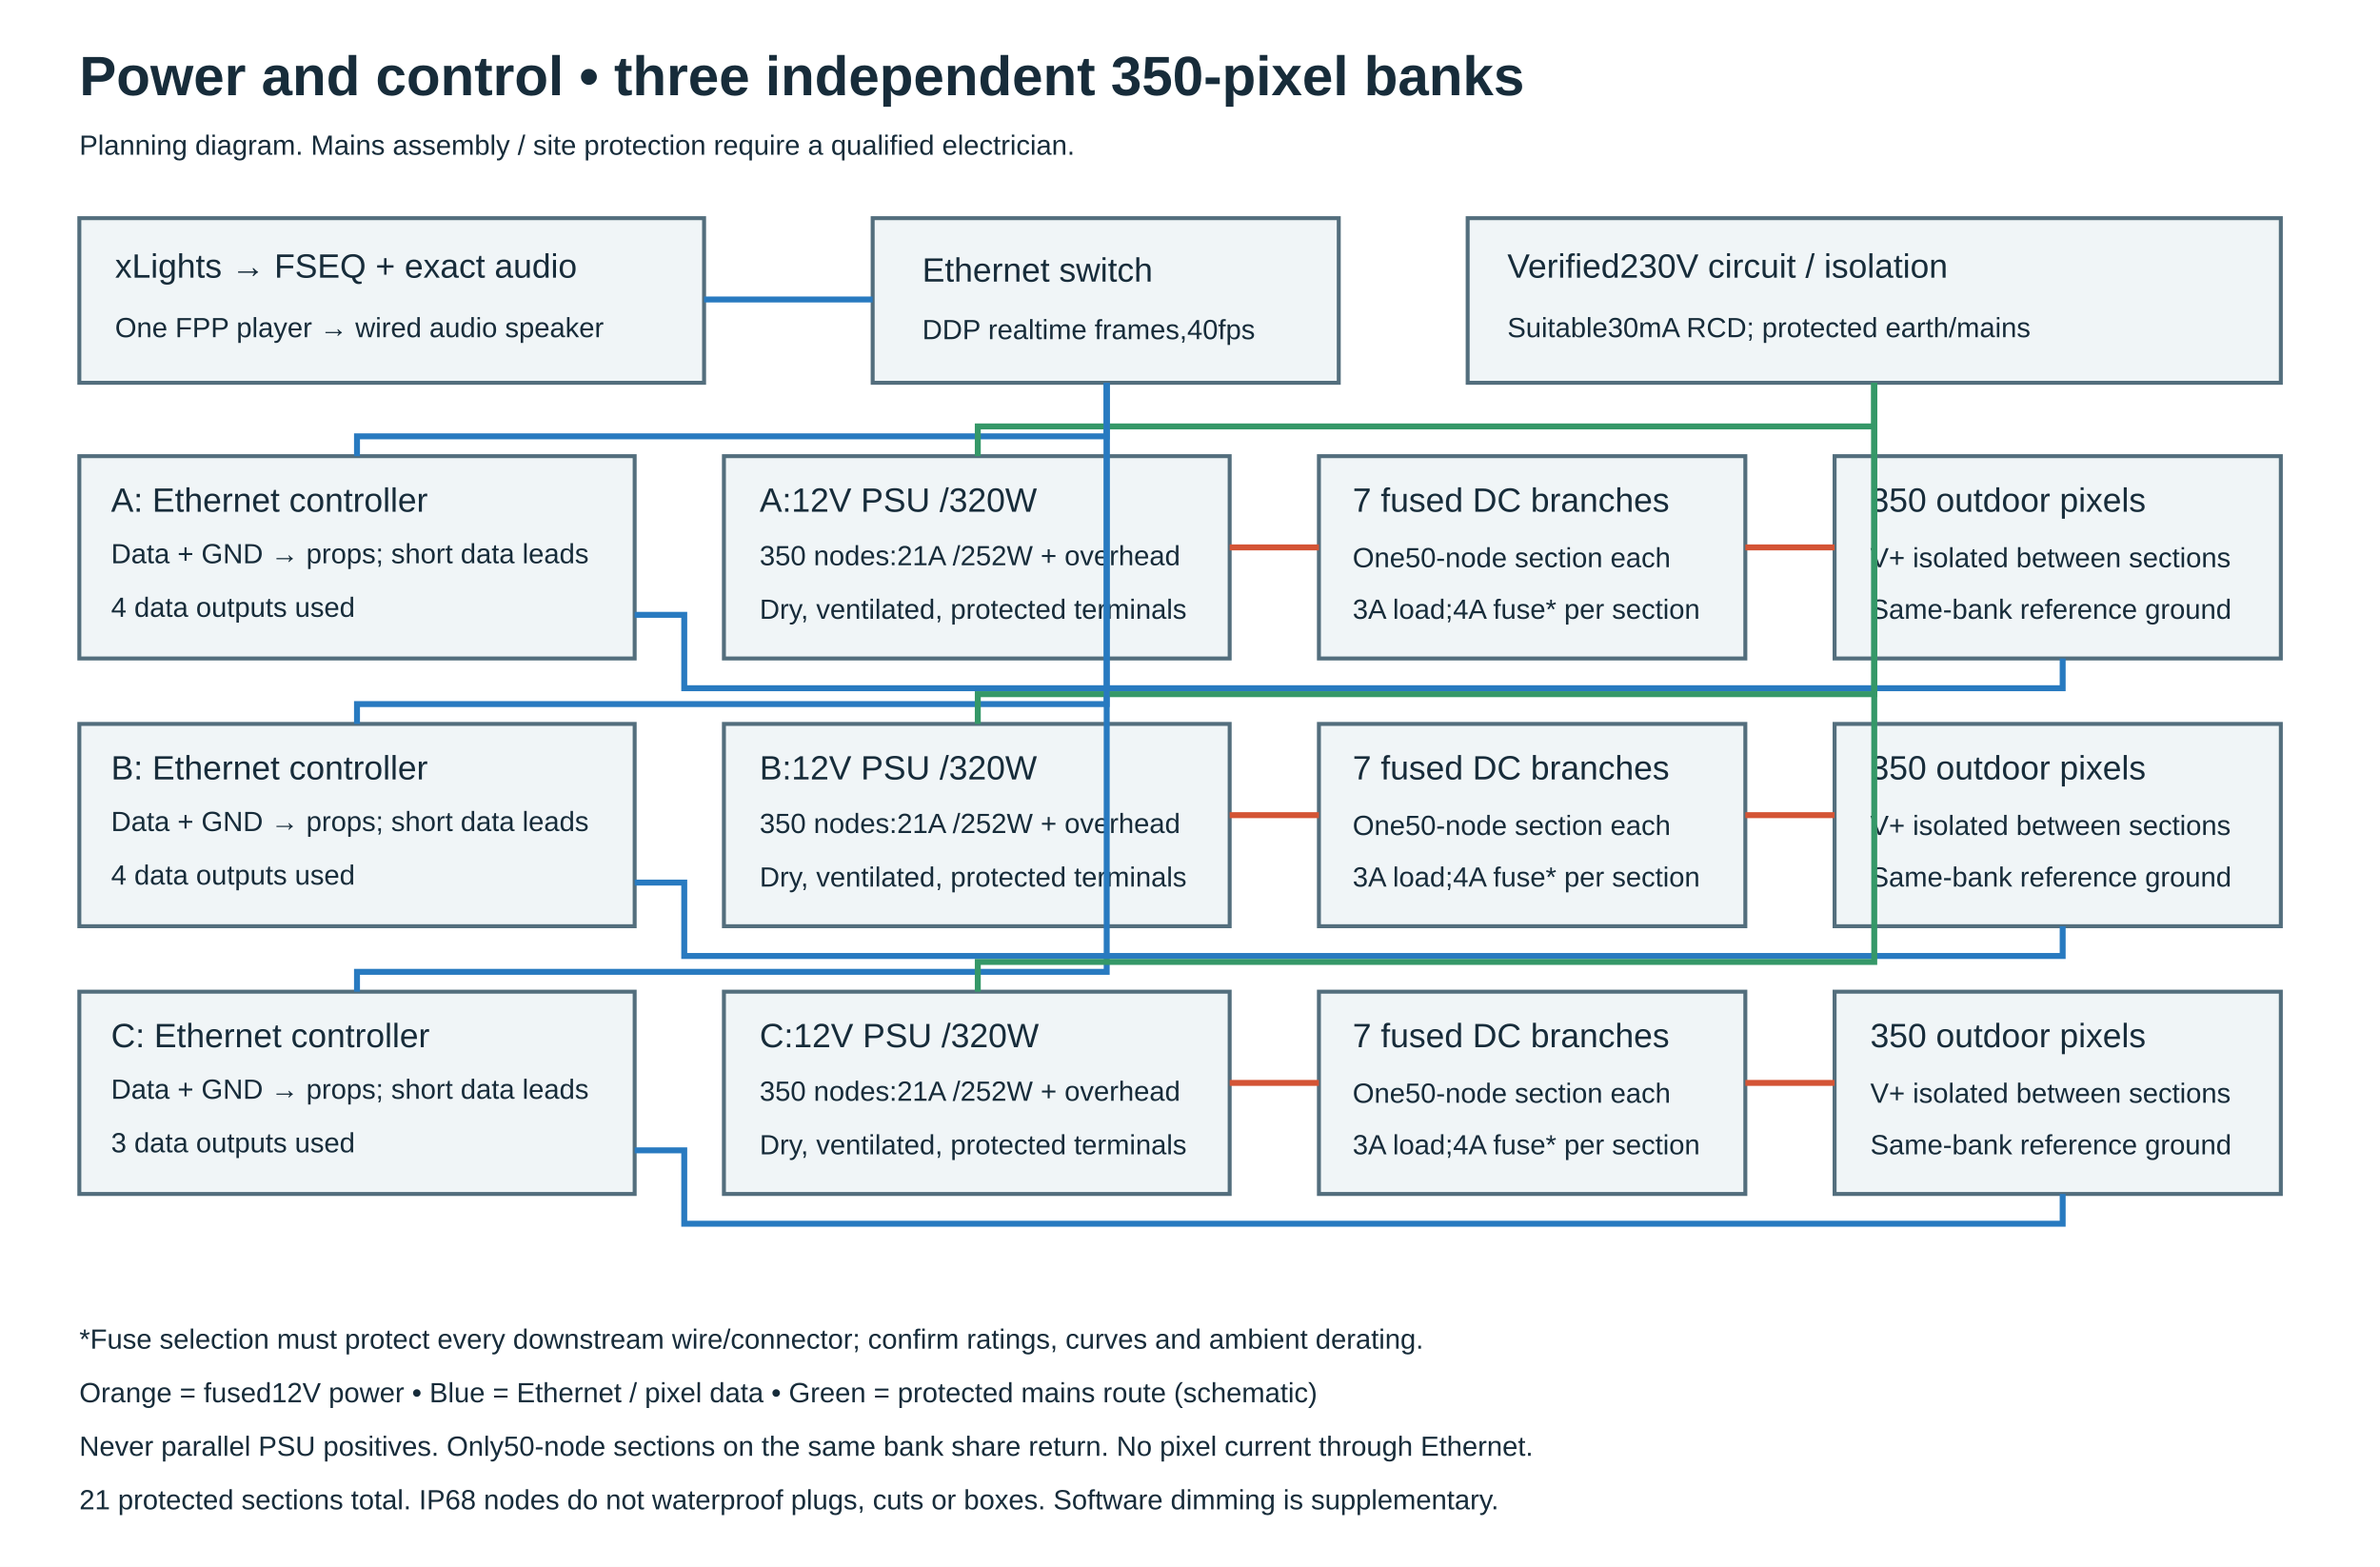
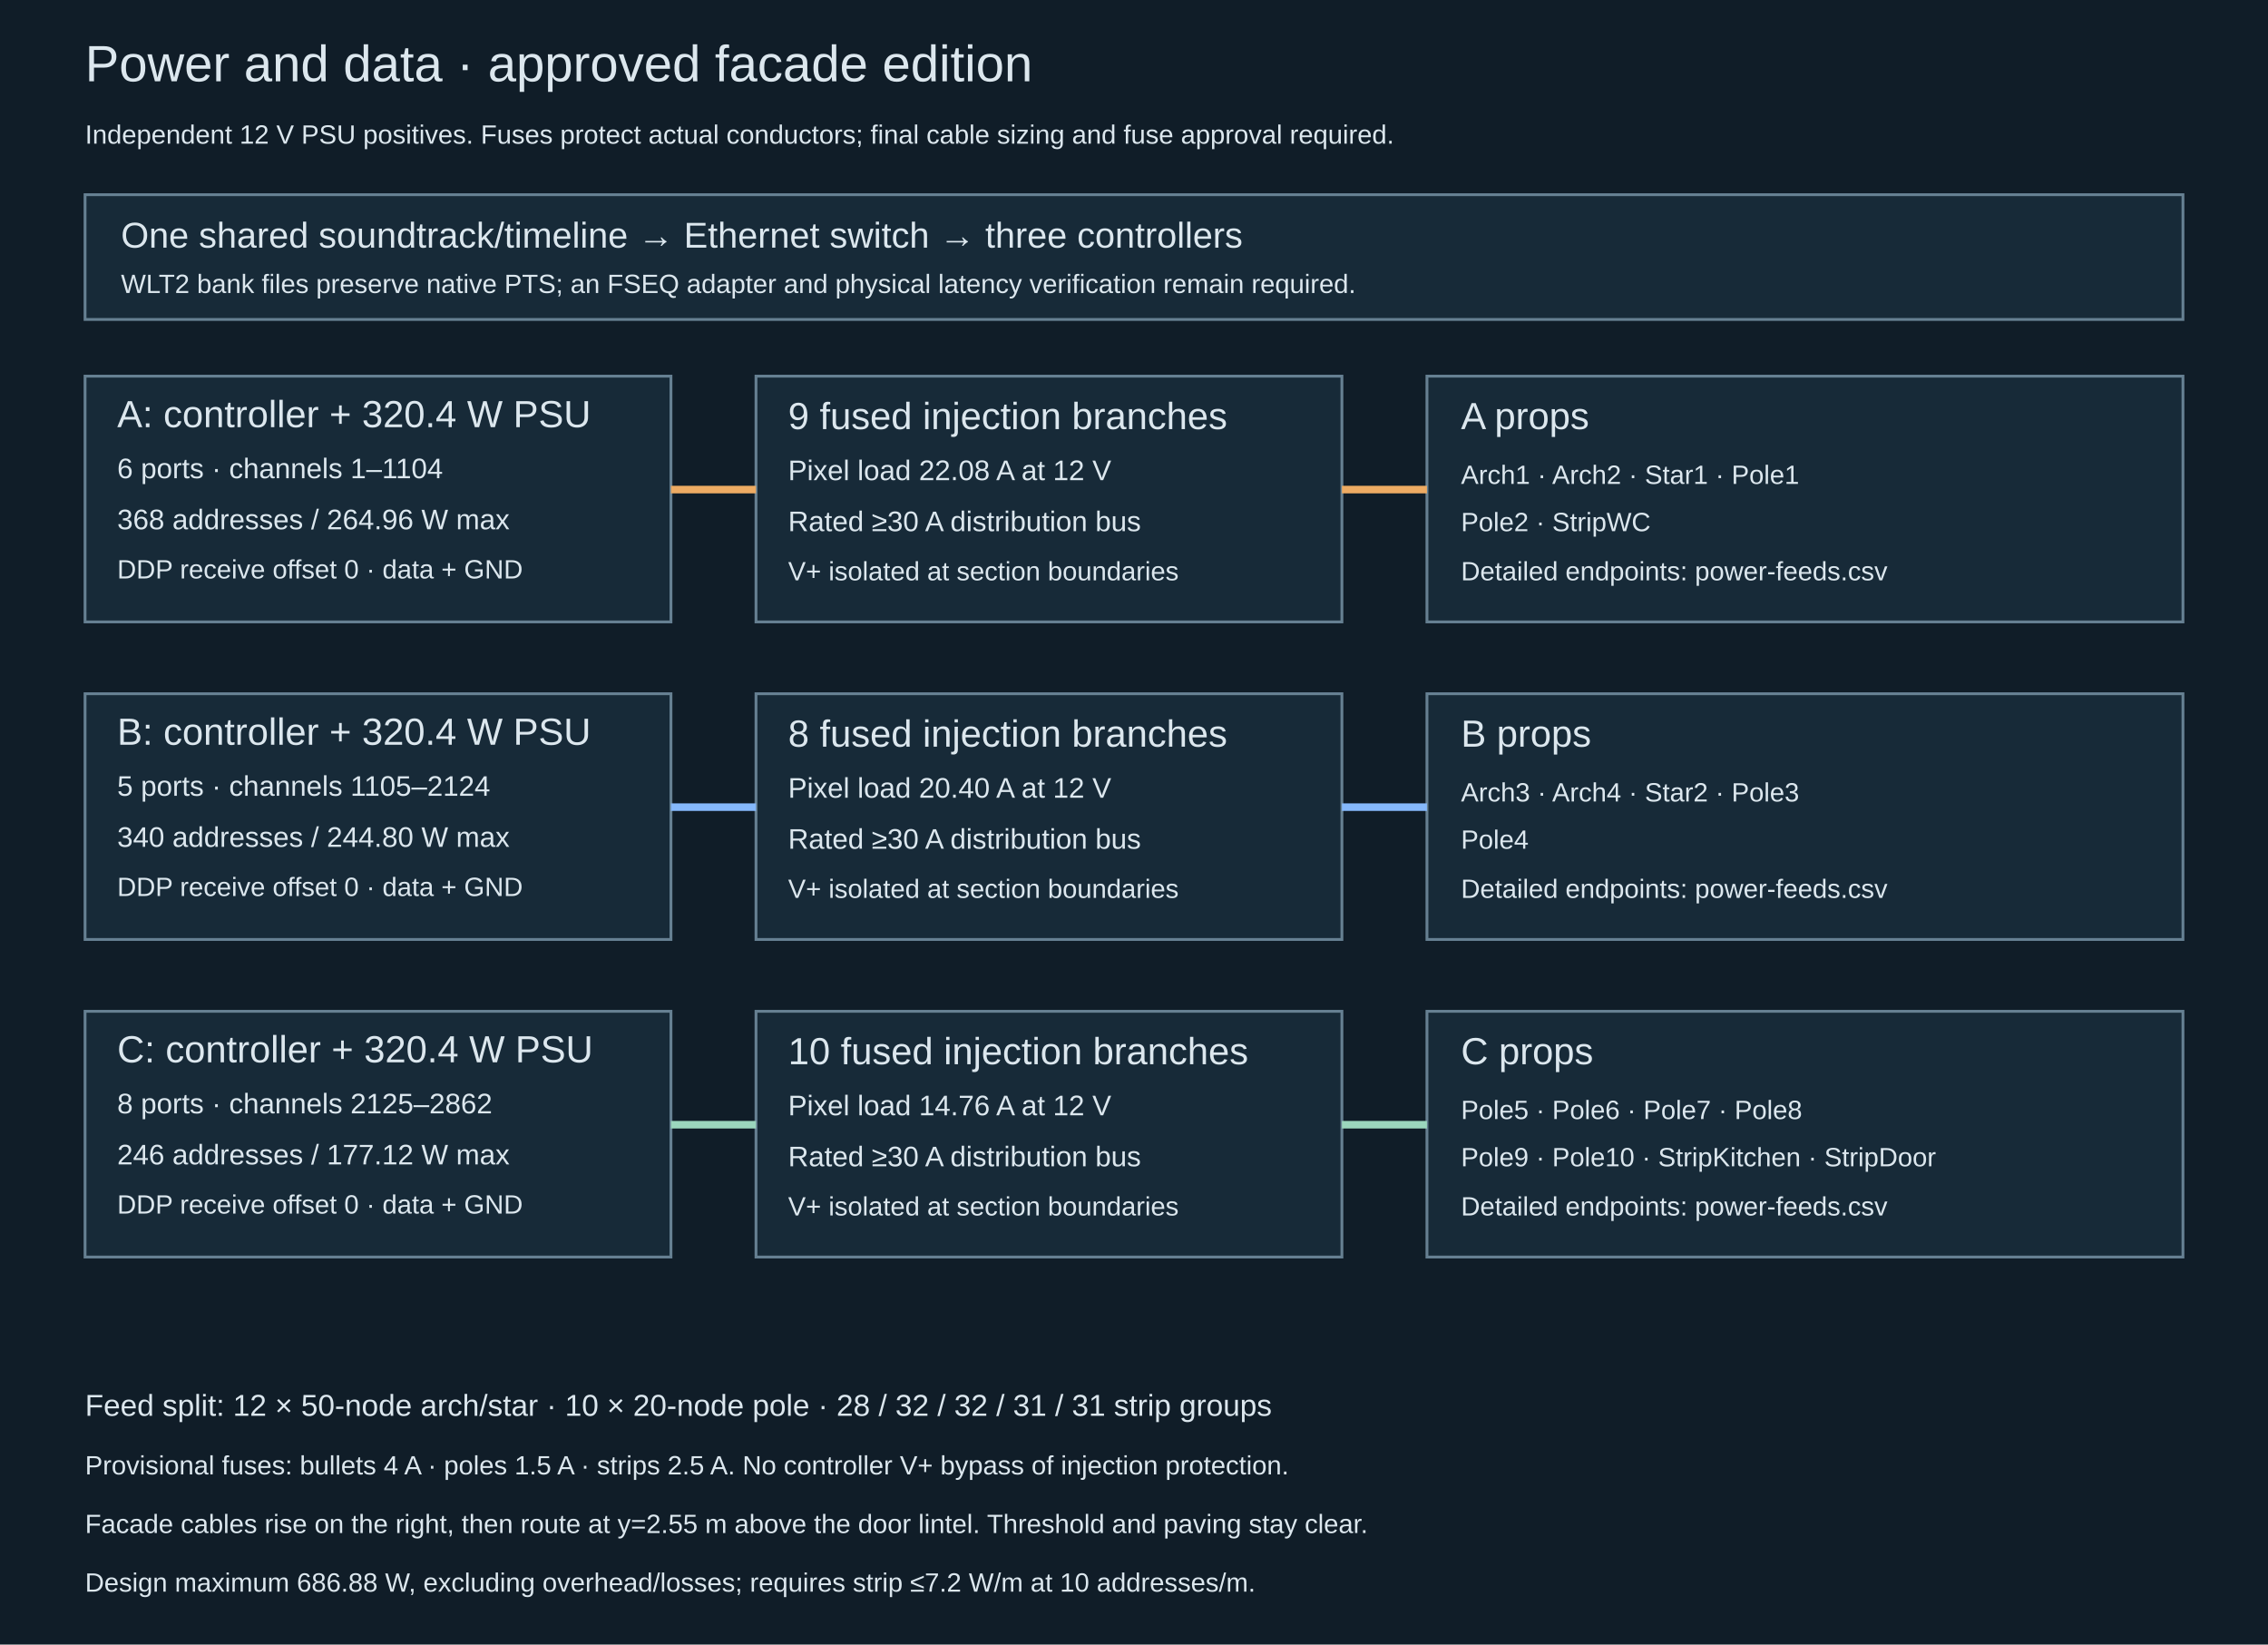
- <svg xmlns="http://www.w3.org/2000/svg" width="1200" height="790" viewBox="0 0 1200 790">
-   <style>text{font-family:Arial,sans-serif;fill:#172c3a} .title{font-size:28px;font-weight:bold} .label{font-size:17px} .small{font-size:14px} .box{fill:#f0f5f7;stroke:#536e7d;stroke-width:2} .dc{stroke:#d45435;stroke-width:3;fill:none} .net{stroke:#287ac0;stroke-width:3;fill:none} .ground{stroke:#359868;stroke-width:3;fill:none}</style>
-   <rect width="1200" height="790" fill="white" />
-   <text x="40" y="48" class="title">Power and control • three independent 350-pixel banks</text>
-   <text x="40" y="78" class="small">Planning diagram. Mains assembly / site protection require a qualified electrician.</text>
-   <rect x="40" y="110" width="315" height="83" class="box" />
-   <text x="58" y="140" class="label">xLights → FSEQ + exact audio</text>
-   <text x="58" y="170" class="small">One FPP player → wired audio speaker</text>
-   <rect x="440" y="110" width="235" height="83" class="box" />
-   <text x="465" y="142" class="label">Ethernet switch</text>
-   <text x="465" y="171" class="small">DDP realtime frames,40fps</text>
-   <path d="M355 151 H440" class="net" />
-   <rect x="740" y="110" width="410" height="83" class="box" />
-   <text x="760" y="140" class="label">Verified230V circuit / isolation</text>
-   <text x="760" y="170" class="small">Suitable30mA RCD; protected earth/mains</text>
-   <rect x="40" y="230" width="280" height="102" class="box" />
-   <text x="56" y="258" class="label">A: Ethernet controller</text>
-   <text x="56" y="284" class="small">Data + GND → props; short data leads</text>
-   <text x="56" y="311" class="small">4 data outputs used</text>
-   <rect x="365" y="230" width="255" height="102" class="box" />
-   <text x="383" y="258" class="label">A:12V PSU /320W</text>
-   <text x="383" y="285" class="small">350 nodes:21A /252W + overhead</text>
-   <text x="383" y="312" class="small">Dry, ventilated, protected terminals</text>
-   <rect x="665" y="230" width="215" height="102" class="box" />
-   <text x="682" y="258" class="label">7 fused DC branches</text>
-   <text x="682" y="286" class="small">One50-node section each</text>
-   <text x="682" y="312" class="small">3A load;4A fuse* per section</text>
-   <rect x="925" y="230" width="225" height="102" class="box" />
-   <text x="943" y="258" class="label">350 outdoor pixels</text>
-   <text x="943" y="286" class="small">V+ isolated between sections</text>
-   <text x="943" y="312" class="small">Same-bank reference ground</text>
-   <path d="M558 193 V220 H180 V230" class="net" />
-   <path d="M945 193 V215 H493 V230" class="ground" />
-   <path d="M620 276 H665 M880 276 H925" class="dc" />
-   <path d="M320 310 H345 V347 H1040 V332" class="net" />
-   <rect x="40" y="365" width="280" height="102" class="box" />
-   <text x="56" y="393" class="label">B: Ethernet controller</text>
-   <text x="56" y="419" class="small">Data + GND → props; short data leads</text>
-   <text x="56" y="446" class="small">4 data outputs used</text>
-   <rect x="365" y="365" width="255" height="102" class="box" />
-   <text x="383" y="393" class="label">B:12V PSU /320W</text>
-   <text x="383" y="420" class="small">350 nodes:21A /252W + overhead</text>
-   <text x="383" y="447" class="small">Dry, ventilated, protected terminals</text>
-   <rect x="665" y="365" width="215" height="102" class="box" />
-   <text x="682" y="393" class="label">7 fused DC branches</text>
-   <text x="682" y="421" class="small">One50-node section each</text>
-   <text x="682" y="447" class="small">3A load;4A fuse* per section</text>
-   <rect x="925" y="365" width="225" height="102" class="box" />
-   <text x="943" y="393" class="label">350 outdoor pixels</text>
-   <text x="943" y="421" class="small">V+ isolated between sections</text>
-   <text x="943" y="447" class="small">Same-bank reference ground</text>
-   <path d="M558 193 V355 H180 V365" class="net" />
-   <path d="M945 193 V350 H493 V365" class="ground" />
-   <path d="M620 411 H665 M880 411 H925" class="dc" />
-   <path d="M320 445 H345 V482 H1040 V467" class="net" />
-   <rect x="40" y="500" width="280" height="102" class="box" />
-   <text x="56" y="528" class="label">C: Ethernet controller</text>
-   <text x="56" y="554" class="small">Data + GND → props; short data leads</text>
-   <text x="56" y="581" class="small">3 data outputs used</text>
-   <rect x="365" y="500" width="255" height="102" class="box" />
-   <text x="383" y="528" class="label">C:12V PSU /320W</text>
-   <text x="383" y="555" class="small">350 nodes:21A /252W + overhead</text>
-   <text x="383" y="582" class="small">Dry, ventilated, protected terminals</text>
-   <rect x="665" y="500" width="215" height="102" class="box" />
-   <text x="682" y="528" class="label">7 fused DC branches</text>
-   <text x="682" y="556" class="small">One50-node section each</text>
-   <text x="682" y="582" class="small">3A load;4A fuse* per section</text>
-   <rect x="925" y="500" width="225" height="102" class="box" />
-   <text x="943" y="528" class="label">350 outdoor pixels</text>
-   <text x="943" y="556" class="small">V+ isolated between sections</text>
-   <text x="943" y="582" class="small">Same-bank reference ground</text>
-   <path d="M558 193 V490 H180 V500" class="net" />
-   <path d="M945 193 V485 H493 V500" class="ground" />
-   <path d="M620 546 H665 M880 546 H925" class="dc" />
-   <path d="M320 580 H345 V617 H1040 V602" class="net" />
-   <text x="40" y="680" class="small">*Fuse selection must protect every downstream wire/connector; confirm ratings, curves and ambient derating.</text>
-   <text x="40" y="707" class="small">Orange = fused12V power • Blue = Ethernet / pixel data • Green = protected mains route (schematic)</text>
-   <text x="40" y="734" class="small">Never parallel PSU positives. Only50-node sections on the same bank share return. No pixel current through Ethernet.</text>
-   <text x="40" y="761" class="small">21 protected sections total. IP68 nodes do not waterproof plugs, cuts or boxes. Software dimming is supplementary.</text>
+ <svg xmlns="http://www.w3.org/2000/svg" width="1200" height="870" viewBox="0 0 1200 870">
+   <style>text{font-family:Arial,sans-serif;fill:#dce7ee} .box{fill:#172a38;stroke:#668092;stroke-width:1.5}</style>
+   <rect width="1200" height="870" fill="#101d28" />
+   <text x="45" y="43" font-size="27">Power and data · approved facade edition</text>
+   <text x="45" y="76" font-size="14">Independent 12 V PSU positives. Fuses protect actual conductors; final cable sizing and fuse approval required.</text>
+   <rect x="45" y="103" width="1110" height="66" class="box" />
+   <text x="64" y="131" font-size="19">One shared soundtrack/timeline → Ethernet switch → three controllers</text>
+   <text x="64" y="155" font-size="14">WLT2 bank files preserve native PTS; an FSEQ adapter and physical latency verification remain required.</text>
+   <rect x="45" y="199" width="310" height="130" class="box" />
+   <rect x="400" y="199" width="310" height="130" class="box" />
+   <rect x="755" y="199" width="400" height="130" class="box" />
+   <text x="62" y="226" font-size="20">A: controller + 320.4 W PSU</text>
+   <text x="62" y="253" font-size="15">6 ports · channels 1–1104</text>
+   <text x="62" y="280" font-size="15">368 addresses / 264.96 W max</text>
+   <text x="62" y="306" font-size="14">DDP receive offset 0 · data + GND</text>
+   <text x="417" y="227" font-size="20">9 fused injection branches</text>
+   <text x="417" y="254" font-size="15">Pixel load 22.08 A at 12 V</text>
+   <text x="417" y="281" font-size="15">Rated ≥30 A distribution bus</text>
+   <text x="417" y="307" font-size="14">V+ isolated at section boundaries</text>
+   <text x="773" y="227" font-size="20">A props</text>
+   <text x="773" y="256" font-size="14">Arch1 · Arch2 · Star1 · Pole1</text>
+   <text x="773" y="281" font-size="14">Pole2 · StripWC</text>
+   <text x="773" y="307" font-size="14">Detailed endpoints: power-feeds.csv</text>
+   <path d="M355 259 H400 M710 259 H755" stroke="#edab63" stroke-width="4" fill="none" />
+   <rect x="45" y="367" width="310" height="130" class="box" />
+   <rect x="400" y="367" width="310" height="130" class="box" />
+   <rect x="755" y="367" width="400" height="130" class="box" />
+   <text x="62" y="394" font-size="20">B: controller + 320.4 W PSU</text>
+   <text x="62" y="421" font-size="15">5 ports · channels 1105–2124</text>
+   <text x="62" y="448" font-size="15">340 addresses / 244.80 W max</text>
+   <text x="62" y="474" font-size="14">DDP receive offset 0 · data + GND</text>
+   <text x="417" y="395" font-size="20">8 fused injection branches</text>
+   <text x="417" y="422" font-size="15">Pixel load 20.40 A at 12 V</text>
+   <text x="417" y="449" font-size="15">Rated ≥30 A distribution bus</text>
+   <text x="417" y="475" font-size="14">V+ isolated at section boundaries</text>
+   <text x="773" y="395" font-size="20">B props</text>
+   <text x="773" y="424" font-size="14">Arch3 · Arch4 · Star2 · Pole3</text>
+   <text x="773" y="449" font-size="14">Pole4</text>
+   <text x="773" y="475" font-size="14">Detailed endpoints: power-feeds.csv</text>
+   <path d="M355 427 H400 M710 427 H755" stroke="#85b8fb" stroke-width="4" fill="none" />
+   <rect x="45" y="535" width="310" height="130" class="box" />
+   <rect x="400" y="535" width="310" height="130" class="box" />
+   <rect x="755" y="535" width="400" height="130" class="box" />
+   <text x="62" y="562" font-size="20">C: controller + 320.4 W PSU</text>
+   <text x="62" y="589" font-size="15">8 ports · channels 2125–2862</text>
+   <text x="62" y="616" font-size="15">246 addresses / 177.12 W max</text>
+   <text x="62" y="642" font-size="14">DDP receive offset 0 · data + GND</text>
+   <text x="417" y="563" font-size="20">10 fused injection branches</text>
+   <text x="417" y="590" font-size="15">Pixel load 14.76 A at 12 V</text>
+   <text x="417" y="617" font-size="15">Rated ≥30 A distribution bus</text>
+   <text x="417" y="643" font-size="14">V+ isolated at section boundaries</text>
+   <text x="773" y="563" font-size="20">C props</text>
+   <text x="773" y="592" font-size="14">Pole5 · Pole6 · Pole7 · Pole8</text>
+   <text x="773" y="617" font-size="14">Pole9 · Pole10 · StripKitchen · StripDoor</text>
+   <text x="773" y="643" font-size="14">Detailed endpoints: power-feeds.csv</text>
+   <path d="M355 595 H400 M710 595 H755" stroke="#9bd6bd" stroke-width="4" fill="none" />
+   <text x="45" y="749" font-size="16">Feed split: 12 × 50-node arch/star · 10 × 20-node pole · 28 / 32 / 32 / 31 / 31 strip groups</text>
+   <text x="45" y="780" font-size="14">Provisional fuses: bullets 4 A · poles 1.5 A · strips 2.5 A. No controller V+ bypass of injection protection.</text>
+   <text x="45" y="811" font-size="14">Facade cables rise on the right, then route at y=2.55 m above the door lintel. Threshold and paving stay clear.</text>
+   <text x="45" y="842" font-size="14">Design maximum 686.88 W, excluding overhead/losses; requires strip ≤7.2 W/m at 10 addresses/m.</text>
</svg>
